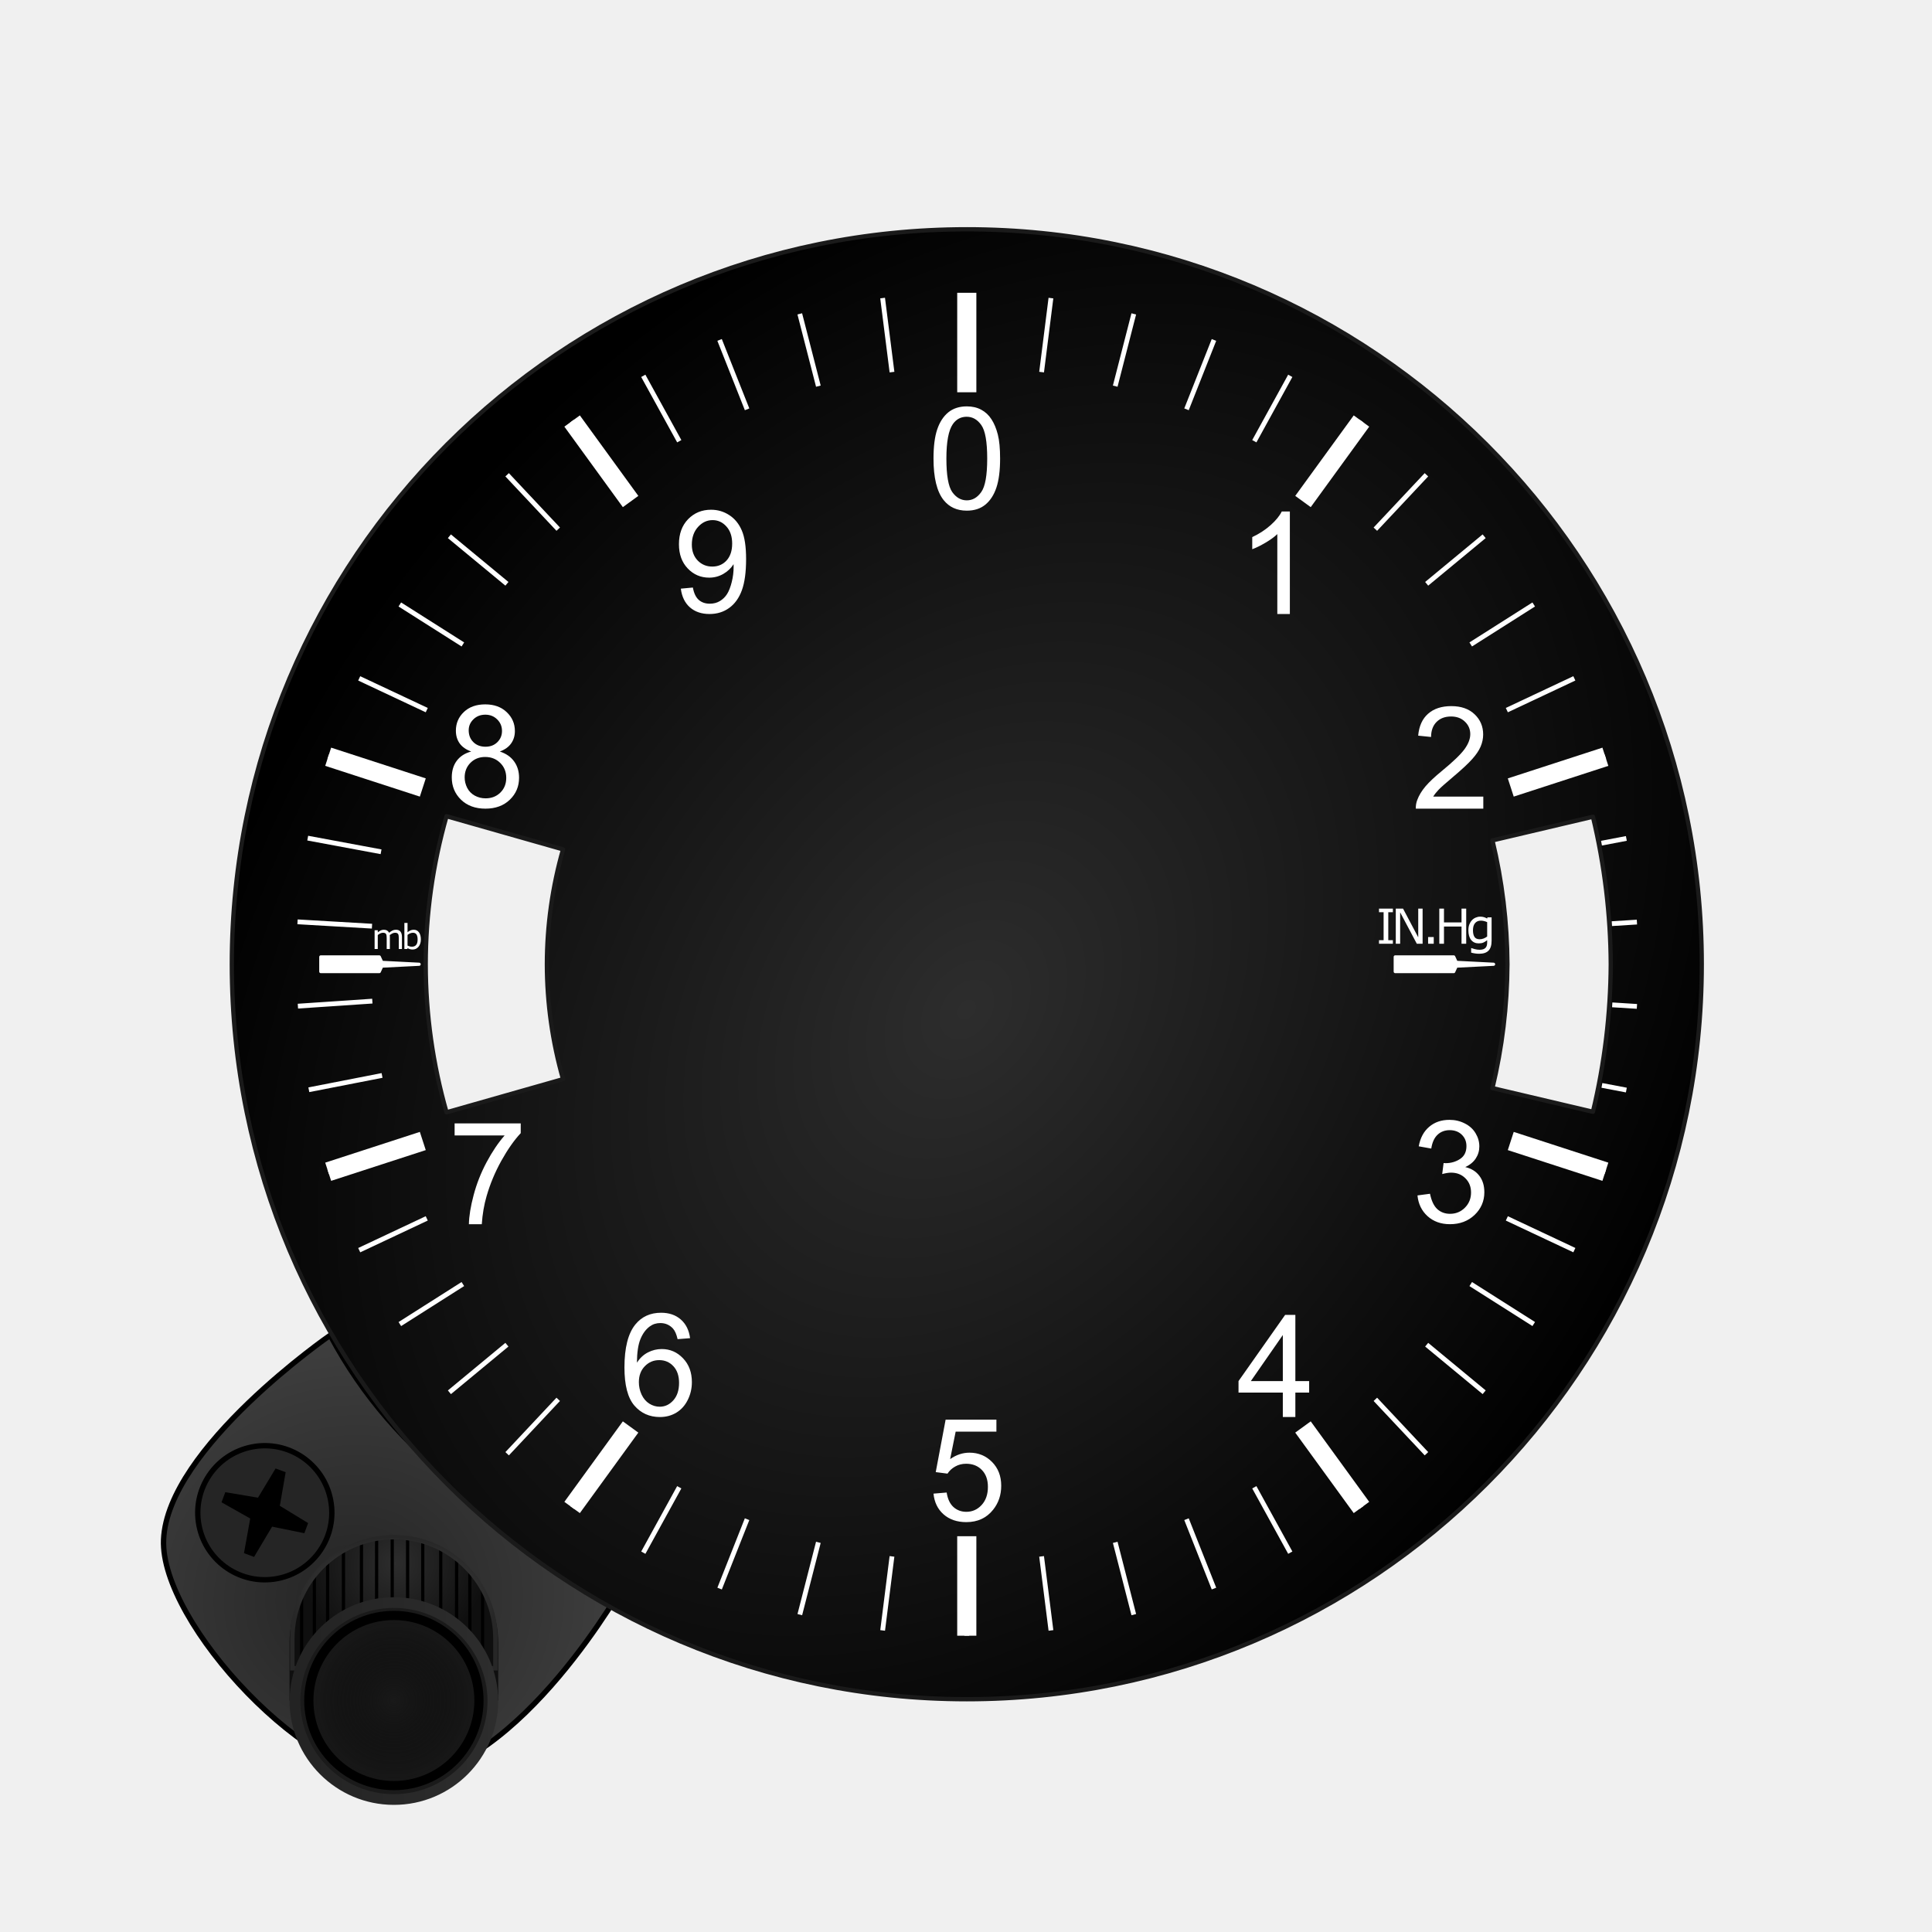
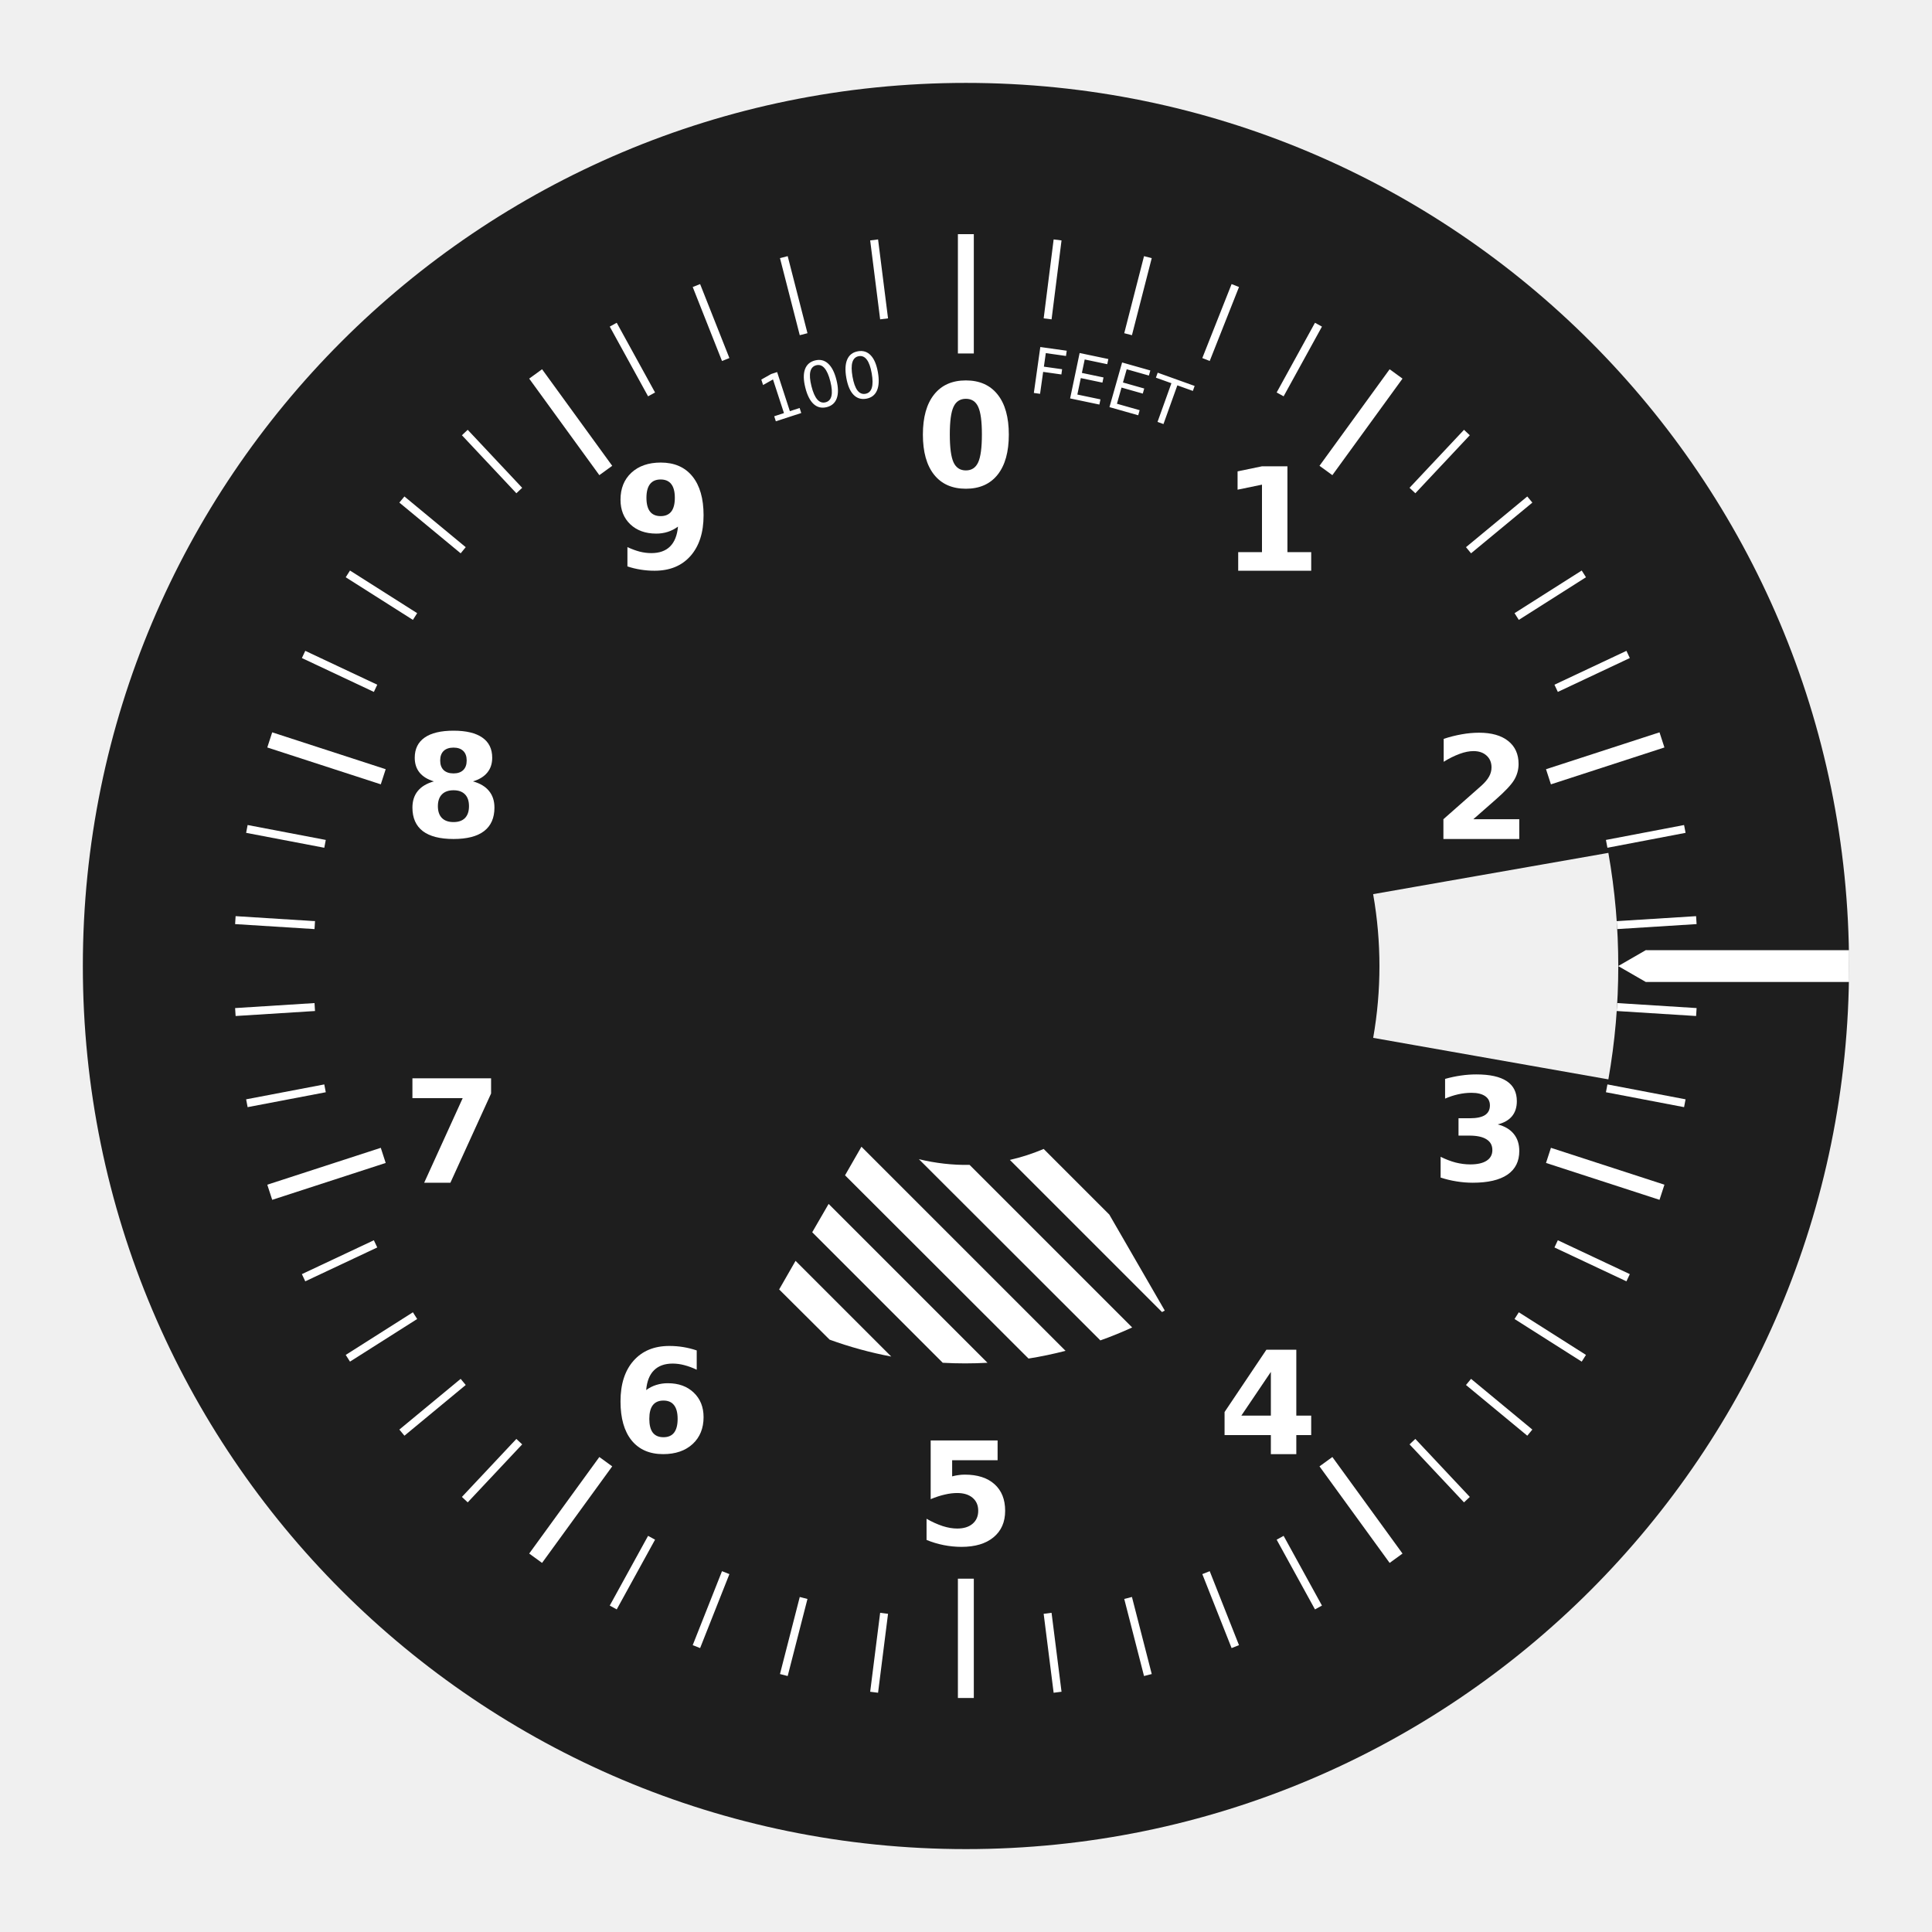
- <svg xmlns="http://www.w3.org/2000/svg" xmlns:xlink="http://www.w3.org/1999/xlink" width="400.667" height="400.666">
-   <defs>
-     <radialGradient gradientTransform="matrix(1.97203 0 0 1.97203 -361.573 26.139)" gradientUnits="userSpaceOnUse" r="2.166" fy="124.899" fx="276.832" cy="124.899" cx="276.832" id="m" xlink:href="#a" />
-     <radialGradient gradientTransform="matrix(1.97203 0 0 1.97203 -329.263 26.14)" gradientUnits="userSpaceOnUse" r="2.166" fy="124.899" fx="276.832" cy="124.899" cx="276.832" id="n" xlink:href="#a" />
-     <radialGradient gradientTransform="matrix(1.97203 0 0 1.97203 -361.573 26.14)" gradientUnits="userSpaceOnUse" r="2.166" fy="124.899" fx="276.832" cy="124.899" cx="276.832" id="o" xlink:href="#a" />
-     <radialGradient gradientTransform="matrix(1.97203 0 0 1.97203 -329.263 26.14)" gradientUnits="userSpaceOnUse" r="2.166" fy="124.899" fx="276.832" cy="124.899" cx="276.832" id="p" xlink:href="#a" />
-     <radialGradient gradientUnits="userSpaceOnUse" gradientTransform="matrix(3.41487 -1.05672 1.0097 3.26295 -781.994 -113.28)" r="22.171" fy="151.697" fx="381.714" cy="151.697" cx="381.714" id="h" xlink:href="#b" />
-     <radialGradient gradientUnits="userSpaceOnUse" gradientTransform="matrix(1.42823 -1.08579 1.04174 1.37029 89.814 73.551)" r="9.743" fy="156.935" fx="334.201" cy="156.935" cx="334.201" id="i" xlink:href="#c" />
-     <radialGradient gradientUnits="userSpaceOnUse" gradientTransform="matrix(1.94643 0 0 1.25637 65.489 -253.334)" r="9.743" fy="148.36" fx="341.579" cy="148.36" cx="341.579" id="j" xlink:href="#d" />
-     <radialGradient gradientTransform="translate(55.5 5.5)" gradientUnits="userSpaceOnUse" r="8.372" fy="145.743" fx="284.118" cy="145.743" cx="284.118" id="l" xlink:href="#f" />
-     <radialGradient gradientTransform="matrix(.80183 -1.06744 .78066 .58641 41.604 606.59)" gradientUnits="userSpaceOnUse" r="137.235" fy="169.186" fx="827.656" cy="169.186" cx="827.656" id="q" xlink:href="#g" />
-     <linearGradient id="g" gradientUnits="userSpaceOnUse" x1="148.108" y1="142.399" x2="163.702" y2="169.408">
-       <stop offset="0" stop-color="#2d2d2d" />
-       <stop offset="1" />
-     </linearGradient>
-     <linearGradient id="a">
-       <stop offset="0" stop-color="#7d7d7d" />
-       <stop offset="1" stop-opacity=".984" />
-     </linearGradient>
-     <linearGradient id="d">
-       <stop offset="0" stop-color="#5e5e5e" />
-       <stop offset="1" stop-color="#272727" />
-     </linearGradient>
-     <linearGradient id="f">
-       <stop offset="0" stop-color="#191919" />
-       <stop offset="1" stop-opacity="0" />
-     </linearGradient>
-     <linearGradient id="b">
-       <stop offset="0" stop-color="#242424" />
-       <stop offset="1" stop-color="#4d4d4d" />
-     </linearGradient>
-     <linearGradient id="c">
-       <stop offset="0" stop-color="#2d2d2d" />
-       <stop offset="1" stop-color="#0f0f0f" />
-     </linearGradient>
-     <linearGradient gradientUnits="userSpaceOnUse" y2="151.244" x2="349.359" y1="151.244" x1="329.876" id="k" xlink:href="#e" />
-     <linearGradient id="e">
-       <stop offset="0" stop-color="#232323" />
-       <stop offset="1" stop-color="#2d2d2d" />
-     </linearGradient>
-   </defs>
-   <path transform="matrix(1.11067 0 0 1.11067 -676.185 355.635)" d="M670.464-70.883s-30.405 21.037-31.113 38.184c-.638 15.483 27.532 45.917 44.725 44.674 22.014-1.591 41.542-36.896 41.542-36.896-22.588-9.97-42.862-22.886-55.154-45.962z" fill="url(#h)" fill-rule="evenodd" stroke="#000" />
-   <g transform="matrix(2.06046 .83 -.83 2.06046 -595.556 -291.97)">
-     <circle r="6.258" cy="-323.215" cx="-235.853" transform="rotate(147.136)" fill="#252525" stroke="#000" stroke-width=".5" />
-     <path d="M374.111 147.705l.503-3.25 3.024-.559-.026-1.006-3.052-.509-.668-3.113-1.004.026-.503 3.144-3.024.665.026 1.007 3.051.401.668 3.22z" />
-   </g>
-   <path d="M749.834-59.412v10.735h-38.97v-10.735c0-10.762 8.723-19.486 19.485-19.486 10.762 0 19.485 8.724 19.485 19.486z" fill="url(#i)" transform="matrix(1.11067 0 0 1.11067 -729.494 406.726)" />
-   <g fill="none" stroke="#000">
-     <path d="M81.341 319.09v14.677" stroke-width=".666" />
-     <g stroke-width=".3">
-       <path d="M84.532 318.992v14.235M87.673 319.68v13.35M91.404 321.2v13.057M94.692 323.14v15.903M97.441 325.594v15.118M100.082 329.659v12.909" stroke-width=".666" />
+ <svg xmlns="http://www.w3.org/2000/svg" width="700" height="700" viewBox="0 0 185.208 185.208">
+   <path d="M92.599 7.948c-46.755 0-84.657 37.902-84.657 84.656 0 46.755 37.902 84.657 84.657 84.657 46.754 0 84.656-37.902 84.656-84.657 0-46.754-37.902-84.656-84.656-84.656zm61.585 73.812a62.497 62.497 0 010 21.712l-22.546-3.98c.802-4.548.8-9.203 0-13.752-.002-.008.001-.016 0-.024l22.546-3.956z" fill="#1e1e1e" />
+   <g fill="#fff">
+     <path d="M91.828 22.446h1.525v11.44h-1.525zM50.73 36.295l1.235-.897 6.724 9.256-1.234.896zM25.623 71.655l.471-1.451 10.88 3.535-.47 1.45zM26.094 115.02l-.471-1.451 10.88-3.535.471 1.45zM51.964 149.825l-1.234-.896 6.725-9.255 1.234.896zM93.353 162.778h-1.525v-11.44h1.525zM134.45 148.93l-1.235.896-6.724-9.255 1.234-.897zM159.558 113.569l-.472 1.45-10.88-3.535.472-1.45zM159.086 70.204l.471 1.45-10.88 3.536-.471-1.45zM133.215 35.398l1.234.897-6.724 9.255-1.234-.897z" />
+     <g>
+       <path d="M83.418 23.048l.757-.096.955 7.567-.756.095zM74.771 24.745l.74-.19 1.896 7.388-.739.19zM66.406 27.514l.709-.281 2.807 7.09-.709.282zM58.453 31.309l.668-.367 3.675 6.683-.669.367zM44.28 41.725l.556-.522 5.221 5.56-.556.521zM38.283 48.18l.486-.587 5.877 4.862-.486.587zM33.143 55.338l.408-.644 6.44 4.086-.409.644zM28.94 63.082l.325-.69 6.9 3.247-.324.69zM23.595 79.839l.143-.75 7.492 1.43-.143.75zM22.539 88.587l.048-.762 7.611.48-.047.76zM22.587 97.398l-.048-.76 7.611-.48.048.761zM23.738 106.135l-.143-.75 7.492-1.429.143.75z" />
+       <g>
+         <path d="M29.264 122.832l-.324-.69 6.9-3.247.325.69zM33.551 130.53l-.408-.643 6.44-4.087.408.644zM38.77 137.631l-.487-.587 5.877-4.862.486.588zM44.836 144.022l-.556-.522 5.22-5.56.557.522z" />
+       </g>
+       <g>
+         <path d="M59.121 154.283l-.668-.368 3.674-6.683.668.367zM67.115 157.99l-.71-.28 2.808-7.091.71.28zM75.51 160.669l-.74-.19 1.898-7.387.738.19zM84.174 162.272l-.756-.095.956-7.567.756.096z" />
+       </g>
+       <g>
+         <path d="M101.762 162.176l-.757.096-.956-7.567.757-.095zM110.41 160.479l-.74.19-1.896-7.388.738-.19zM118.774 157.71l-.709.28-2.807-7.09.709-.281zM126.727 153.915l-.669.368-3.674-6.684.668-.367z" />
+       </g>
+       <g>
+         <path d="M140.9 143.5l-.556.522-5.221-5.56.556-.522zM146.896 137.044l-.486.587-5.876-4.861.486-.588zM152.037 129.887l-.409.644-6.44-4.087.41-.644zM156.24 122.142l-.325.69-6.9-3.247.324-.69z" />
+       </g>
+       <g>
+         <path d="M161.584 105.385l-.143.75-7.491-1.43.143-.749zM162.642 96.637l-.048.761-7.612-.479.048-.761zM162.593 87.826l.048.76-7.611.48-.048-.762zM161.441 79.09l.143.749-7.491 1.43-.143-.75z" />
+       </g>
+       <g>
+         <path d="M155.916 62.392l.324.69-6.9 3.247-.325-.69zM151.629 54.693l.408.644-6.439 4.087-.409-.644zM146.41 47.593l.487.588-5.877 4.861-.486-.588zM140.344 41.203l.556.522-5.221 5.56-.556-.523z" />
+       </g>
+       <g>
+         <path d="M126.058 30.942l.669.367-3.675 6.683-.668-.367zM118.065 27.233l.71.28-2.808 7.092-.71-.28zM109.67 24.556l.739.19-1.897 7.387-.739-.19zM101.006 22.952l.756.096-.955 7.566-.757-.095z" />
+       </g>
    </g>
-     <g stroke-width=".3">
-       <path d="M78.103 319.062v13.434M74.961 319.992V335M71.23 321.618v15.688M67.942 324.077v14.579M65.193 326.532v12.762M62.552 330.596v13.99" stroke-width=".666" />
+     <g font-weight="400" font-size="12" font-family="Sans">
+       <g style="-inkscape-font-specification:Sans">
+         <path style="-inkscape-font-specification:'Andale Mono Bold';text-align:center" d="M94.128 41.643c0-1.251-.118-2.131-.355-2.64-.232-.515-.626-.772-1.18-.772-.554 0-.95.257-1.186.771-.237.51-.355 1.39-.355 2.641 0 1.265.118 2.156.355 2.675.237.518.632.777 1.186.777.55 0 .943-.259 1.18-.777.237-.519.355-1.41.355-2.675m2.581.02c0 1.658-.357 2.939-1.072 3.841-.715.899-1.73 1.348-3.044 1.348-1.318 0-2.335-.45-3.05-1.348-.715-.902-1.072-2.183-1.072-3.84 0-1.663.357-2.943 1.072-3.841.715-.903 1.732-1.355 3.05-1.355 1.314 0 2.329.452 3.044 1.355.715.898 1.072 2.178 1.072 3.84" font-weight="700" font-size="18" text-anchor="middle" />
+       </g>
+       <g style="-inkscape-font-specification:Sans">
+         <path style="-inkscape-font-specification:'Andale Mono Bold';text-align:center" d="M89.218 138.085h6.415v1.897h-4.357v1.548c.197-.053.393-.094.59-.12.201-.032.409-.047.623-.047 1.22 0 2.17.306 2.85.918.679.608 1.018 1.457 1.018 2.547 0 1.082-.37 1.928-1.113 2.54-.737.613-1.763.92-3.076.92a8.873 8.873 0 01-3.345-.664v-2.032a8.147 8.147 0 001.548.704c.492.157.954.235 1.388.235.625 0 1.117-.152 1.474-.456.362-.308.543-.724.543-1.247 0-.527-.18-.943-.543-1.247-.357-.303-.849-.455-1.474-.455-.371 0-.767.049-1.187.147-.42.094-.871.241-1.354.442v-5.63" font-weight="700" font-size="18" text-anchor="middle" />
+       </g>
+       <g style="-inkscape-font-specification:Sans">
+         <path d="M121.829 131.515l-2.829 4.19h2.829v-4.19m-.43-2.125h2.87v6.314h1.427v1.87h-1.427v1.824h-2.44v-1.824h-4.438v-2.212l4.009-5.972" style="-inkscape-font-specification:'Andale Mono Bold';text-align:center" font-weight="700" font-size="18" text-anchor="middle" />
+       </g>
+       <g style="-inkscape-font-specification:Sans">
+         <path d="M63.6 134.263c-.452 0-.792.148-1.02.443-.223.29-.335.728-.335 1.313 0 .586.112 1.026.335 1.32.228.291.568.437 1.02.437.455 0 .795-.146 1.018-.436.228-.295.342-.735.342-1.32 0-.586-.114-1.024-.342-1.314-.223-.295-.563-.443-1.019-.443m3.191-4.806v1.85a6.52 6.52 0 00-1.2-.442 4.33 4.33 0 00-1.1-.148c-.768 0-1.367.215-1.796.644-.429.424-.679 1.057-.75 1.897.295-.22.614-.382.958-.49a3.63 3.63 0 011.126-.167c1.024 0 1.848.3 2.474.898.63.599.945 1.383.945 2.353 0 1.072-.35 1.933-1.052 2.58-.702.644-1.643.966-2.823.966-1.3 0-2.308-.438-3.023-1.314-.71-.88-1.065-2.127-1.065-3.74 0-1.654.415-2.952 1.246-3.895.836-.947 1.98-1.421 3.432-1.421.46 0 .908.036 1.341.107a8.22 8.22 0 011.287.322" style="-inkscape-font-specification:'Andale Mono Bold';text-align:center" font-weight="700" font-size="18" text-anchor="middle" />
+       </g>
+       <g style="-inkscape-font-specification:Sans">
+         <path d="M143.579 107.79c.675.174 1.186.478 1.535.912.353.429.53.976.53 1.642 0 .992-.38 1.747-1.14 2.266-.76.514-1.868.77-3.325.77-.514 0-1.03-.042-1.548-.127a9.75 9.75 0 01-1.529-.368v-1.991c.483.241.961.424 1.435.55.478.12.947.18 1.407.18.684 0 1.207-.118 1.569-.355.366-.237.55-.576.55-1.019 0-.456-.188-.8-.563-1.032-.371-.237-.921-.355-1.65-.355h-1.032V107.2h1.086c.648 0 1.13-.1 1.448-.301.317-.206.476-.517.476-.932 0-.384-.154-.682-.462-.892-.309-.21-.745-.315-1.308-.315-.415 0-.835.047-1.26.141a6.882 6.882 0 00-1.267.416v-1.89c.51-.144 1.015-.25 1.515-.322.5-.072.992-.108 1.475-.108 1.3 0 2.272.215 2.916.644.648.424.972 1.066.972 1.924 0 .585-.154 1.065-.463 1.44-.308.372-.764.633-1.367.785" style="-inkscape-font-specification:'Andale Mono Bold';text-align:center" font-weight="700" font-size="18" text-anchor="middle" />
+       </g>
+       <g style="-inkscape-font-specification:Sans">
+         <path d="M39.537 103.373h7.54v1.454l-3.9 8.554h-2.514l3.693-8.111h-4.82v-1.897" style="-inkscape-font-specification:'Andale Mono Bold';text-align:center" font-weight="700" font-size="18" text-anchor="middle" />
+       </g>
+       <g>
+         <g style="-inkscape-font-specification:Sans">
+           <path d="M141.24 78.532h4.403v1.897h-7.273v-1.897l3.654-3.224c.326-.295.567-.583.724-.865.156-.281.234-.574.234-.878 0-.47-.158-.847-.476-1.133-.313-.286-.73-.429-1.253-.429-.402 0-.843.087-1.32.262a8.02 8.02 0 00-1.536.764V70.83c.581-.192 1.155-.337 1.723-.436a9.357 9.357 0 011.669-.154c1.198 0 2.127.264 2.789.791.665.528.998 1.263.998 2.206a2.94 2.94 0 01-.422 1.528c-.282.47-.874 1.1-1.776 1.89l-2.139 1.877" style="-inkscape-font-specification:'Andale Mono Bold';text-align:center" font-weight="700" font-size="18" text-anchor="middle" />
+         </g>
+         <g style="-inkscape-font-specification:Sans">
+           <path d="M43.478 75.757c-.483 0-.853.132-1.113.395-.259.264-.388.642-.388 1.133 0 .492.13.87.388 1.133.26.26.63.389 1.113.389.478 0 .845-.13 1.1-.389.254-.264.381-.641.381-1.133 0-.496-.127-.873-.382-1.133-.254-.263-.62-.395-1.099-.395m-1.884-.851c-.607-.184-1.065-.465-1.374-.845-.308-.38-.462-.853-.462-1.421 0-.845.315-1.488.945-1.93.63-.443 1.555-.664 2.775-.664 1.211 0 2.132.221 2.762.663.63.438.945 1.082.945 1.931 0 .568-.156 1.041-.47 1.421-.308.38-.766.661-1.373.845.679.187 1.19.493 1.535.918.348.42.522.952.522 1.595 0 .992-.33 1.743-.992 2.253-.657.505-1.633.757-2.929.757-1.3 0-2.283-.252-2.95-.757-.66-.51-.991-1.26-.991-2.253 0-.643.172-1.175.516-1.595.348-.425.862-.73 1.541-.918m.604-2.005c0 .398.11.704.328.919.224.214.541.322.952.322.402 0 .713-.108.932-.322.219-.215.328-.52.328-.919 0-.397-.11-.701-.328-.911-.22-.215-.53-.322-.932-.322-.411 0-.728.107-.952.322-.219.214-.328.518-.328.911" style="-inkscape-font-specification:'Andale Mono Bold';text-align:center" font-weight="700" font-size="18" text-anchor="middle" />
+         </g>
+       </g>
+       <g>
+         <g style="-inkscape-font-specification:Sans">
+           <path d="M118.698 52.93h2.28v-6.47l-2.34.483v-1.756l2.326-.483h2.453v8.225h2.28v1.783h-6.999V52.93" style="-inkscape-font-specification:'Andale Mono Bold';text-align:center" font-weight="700" font-size="18" text-anchor="middle" />
+         </g>
+         <g style="-inkscape-font-specification:Sans">
+           <path d="M60.147 54.297v-1.85c.411.192.805.337 1.18.435.375.094.746.141 1.113.141.768 0 1.367-.212 1.796-.637.43-.429.682-1.063.758-1.903a3.413 3.413 0 01-.972.502 3.606 3.606 0 01-1.12.168c-1.023 0-1.85-.297-2.48-.892-.626-.598-.938-1.385-.938-2.36 0-1.076.348-1.939 1.045-2.587.702-.648 1.64-.972 2.816-.972 1.304 0 2.314.44 3.03 1.321.714.88 1.072 2.125 1.072 3.734 0 1.653-.418 2.953-1.254 3.9-.835.944-1.981 1.415-3.438 1.415a8.19 8.19 0 01-1.348-.107 7.627 7.627 0 01-1.26-.308m3.184-4.82c.452 0 .791-.145 1.019-.436.228-.295.342-.735.342-1.32 0-.581-.114-1.02-.342-1.314-.228-.295-.567-.442-1.019-.442-.451 0-.79.147-1.019.442-.228.295-.342.733-.342 1.314 0 .585.114 1.025.342 1.32.228.29.568.436 1.02.436" style="-inkscape-font-specification:'Andale Mono Bold';text-align:center" font-weight="700" font-size="18" text-anchor="middle" />
+         </g>
+       </g>
+     </g>
+     <path d="M157.77 91.085l-2.645 1.525 2.646 1.526H177.266v-3.05H158.01z" />
+     <g style="-inkscape-font-specification:Sans" font-weight="400" font-size="8" font-family="Sans">
+       <path d="M74.218 39.905l.935-.305-1.052-3.226-.95.535-.17-.521.945-.533.572-.187 1.221 3.748.935-.305.157.482-2.436.793-.157-.481M78.248 35.015c-.3.075-.49.28-.568.615-.076.333-.04.796.108 1.389.148.592.335 1.017.56 1.276.225.257.488.347.789.272.302-.076.492-.28.568-.612.078-.335.043-.798-.105-1.39-.148-.593-.336-1.018-.562-1.275-.224-.259-.488-.35-.79-.275m-.116-.462c.484-.121.9-.022 1.25.298.353.317.62.84.802 1.568.182.727.193 1.314.032 1.761-.158.445-.48.728-.963.85-.484.12-.902.022-1.253-.295-.35-.32-.617-.843-.798-1.57-.183-.727-.195-1.314-.036-1.76.16-.447.483-.731.966-.852M82.325 34.145c-.305.054-.508.245-.61.574-.1.326-.096.79.01 1.393.107.6.263 1.038.468 1.312.208.272.464.38.77.327.306-.055.51-.245.61-.571.1-.329.098-.793-.008-1.393-.107-.603-.263-1.04-.47-1.312-.207-.274-.463-.384-.77-.33m-.083-.47c.49-.086.9.043 1.227.386.328.341.558.881.689 1.62.13.738.1 1.324-.092 1.76-.19.432-.53.692-1.02.78-.492.086-.901-.041-1.23-.383-.327-.343-.556-.884-.686-1.62-.13-.74-.101-1.326.089-1.76.19-.434.532-.695 1.023-.782M99.728 33.266l2.532.356-.071.502-1.935-.273-.183 1.298 1.747.246-.07.502L100 35.65l-.296 2.103-.596-.083.62-4.405M103.497 33.841l2.753.577-.104.495-2.163-.453-.27 1.289 2.073.434-.104.496-2.073-.434-.33 1.577 2.215.464-.104.496-2.805-.588.912-4.353M107.569 34.748l2.706.767-.138.487-2.127-.603-.36 1.267 2.039.578-.139.487-2.037-.578-.44 1.551 2.178.618-.138.487-2.757-.782 1.213-4.28M110.98 35.727l3.542 1.271-.17.477-1.487-.534-1.331 3.71-.57-.204 1.332-3.71-1.486-.533.17-.477" />
    </g>
  </g>
-   <path d="M749.312-60.215v5.517h-37.927v-5.517c0-10.474 8.49-18.964 18.964-18.964 10.474 0 18.963 8.49 18.963 18.964z" fill="none" stroke="url(#j)" stroke-width=".834" transform="matrix(1.11067 0 0 1.11067 -729.494 406.726)" />
-   <g transform="matrix(2.22135 0 0 2.22135 -672.723 16.697)">
-     <path d="M348.86 151.244a9.242 9.242 0 11-18.484 0 9.242 9.242 0 0118.483 0z" fill="#1a1a1a" stroke="url(#k)" />
-     <circle cx="339.618" cy="151.243" r="7.942" fill="url(#l)" stroke="#000" stroke-width=".859" />
-   </g>
-   <g>
-     <path d="M837.323-323.389A137.236 137.236 0 00700.09-186.152 137.236 137.236 0 00837.323-48.918 137.236 137.236 0 00974.56-186.152 137.236 137.236 0 00837.323-323.39zm-97.14 109.596l21.754 6.19a78.403 78.403 0 00-3.016 21.45 78.41 78.41 0 003.016 21.452l-21.754 6.19a101.028 101.028 0 01-3.887-27.641 101.028 101.028 0 013.887-27.641zm214.052.096a120.24 120.24 0 013.33 27.545 120.239 120.239 0 01-3.33 27.545l-18.757-4.42a100.948 100.948 0 002.795-23.125 100.948 100.948 0 00-2.795-23.125l18.757-4.42z" fill="url(#q)" stroke="#1a1a1a" stroke-width=".8" stroke-linejoin="round" transform="matrix(1.11067 0 0 1.11067 -729.494 406.726)" />
-     <g fill="none" stroke="#fff">
-       <path d="M200.497 60.722V81.35M282.346 87.315l-12.127 16.691M332.93 156.94l-19.621 6.376M332.93 243.002l-19.621-6.375M282.346 312.627l-12.128-16.692M200.496 339.222V318.59M118.647 312.627l12.126-16.692M68.06 243.002l19.623-6.377M68.06 156.939l19.624 6.375M118.647 87.313l12.128 16.693" stroke-width="3.97" />
-       <path d="M217.948 61.82l-1.938 15.35M235.127 65.096l-3.848 14.986M251.758 70.5l-5.696 14.386M267.581 77.945l-7.454 13.56M282.346 87.315l-9.093 12.518M295.82 98.462l-10.591 11.28M307.79 111.21l-11.92 9.863M318.07 125.357l-13.064 8.29M326.494 140.68l-14 6.589M332.931 156.939l-14.715 4.782M332.932 243l-14.715-4.779M326.496 259.26l-14.001-6.585M318.072 274.585l-13.065-8.29M307.793 288.732l-11.923-9.862M295.824 301.48L285.229 290.2M282.35 312.628l-9.097-12.518M267.584 321.999l-7.457-13.56M251.76 329.445l-5.698-14.388M235.13 334.848l-3.85-14.989M217.951 338.126l-1.941-15.354M200.498 339.225l-.001-15.476M183.046 338.126l1.937-15.354M165.868 334.85l3.847-14.99M149.236 329.447l5.695-14.391M133.413 322.002l7.454-13.566M118.648 312.631l9.094-12.524M105.173 301.485l10.592-11.286M93.202 288.738l11.923-9.87M82.922 274.59l13.067-8.298M74.497 259.266l14.004-6.594M68.06 243.008l14.718-4.79M68.056 156.944l14.724 4.777M74.494 140.683l14.008 6.586M82.918 125.358l13.073 8.29M93.197 111.21l11.93 9.863M105.168 98.46l10.6 11.281M118.642 87.313l9.104 12.52M133.407 77.943l7.462 13.562M149.23 70.496l5.705 14.39M165.862 65.091l3.855 14.991M183.04 61.814l1.947 15.357M337.28 173.877l-5.157.985M339.473 191.226l-5.197.328M339.473 208.713l-5.125-.322M337.281 226.062l-5.072-.967M64.048 225.999l15.185-2.968M61.78 208.66l15.436-1.042M61.702 191.172l15.445.903M63.816 173.814l15.212 2.831" stroke-width=".993" />
-     </g>
-     <g fill="#fff">
-       <path d="M66.53 198.447V201.494h12.13l.52-1.132 7.744-.391-7.744-.393-.52-1.131H67.077z" stroke="#fff" stroke-width=".655" stroke-linejoin="round" />
-       <g style="line-height:125%" font-weight="400" font-size="10.866" font-family="sans-serif" letter-spacing="-1.149" word-spacing="0">
-         <path d="M83.357 196.807h-.654v-2.211q0-.25-.024-.483-.02-.233-.094-.372-.08-.15-.23-.226-.149-.077-.43-.077-.275 0-.55.14-.275.135-.55.347.011.08.018.188.007.104.007.208v2.486h-.654v-2.211q0-.257-.024-.487-.02-.233-.094-.372-.08-.15-.23-.222-.149-.077-.43-.077-.268 0-.54.132-.267.132-.535.337v2.9h-.654v-3.884h.654v.432q.306-.254.609-.397.306-.142.65-.142.396 0 .67.166.28.167.415.463.396-.334.723-.48.327-.15.699-.15.64 0 .942.39.306.386.306 1.081v2.521zM87.281 194.836q0 .487-.139.876-.136.39-.369.654-.246.274-.542.414-.296.135-.65.135-.33 0-.577-.08-.247-.076-.487-.208l-.042.18h-.612v-5.41h.654v1.933q.274-.226.584-.368.31-.146.695-.146.689 0 1.085.528.4.529.4 1.492zm-.674.017q0-.695-.23-1.053-.23-.362-.74-.362-.286 0-.578.125-.292.122-.542.317v2.225q.278.125.476.174.202.049.456.049.542 0 .848-.355.31-.358.31-1.12z" />
-       </g>
-       <g style="line-height:125%" font-weight="400" font-size="10.398" font-family="sans-serif" letter-spacing="-1.099" word-spacing="0">
-         <path d="M288.863 195.723h-2.88v-.744h.955v-5.804h-.955v-.745h2.88v.745h-.955v5.804h.955v.744zM295.027 195.723h-1.2l-3.458-6.524v6.524h-.906v-7.293h1.503l3.154 5.956v-5.956h.907v7.293zM297.336 195.723h-1.17v-1.396h1.17v1.396zM304.068 195.723h-.97v-3.57h-3.64v3.57h-.969v-7.293h.97v2.86h3.639v-2.86h.97v7.293zM309.335 195.101q0 1.39-.632 2.042-.632.652-1.944.652-.436 0-.852-.064-.412-.059-.813-.171v-.94h.049q.225.087.715.215.49.132.98.132.47 0 .778-.113.308-.112.48-.313.171-.191.245-.46.073-.27.073-.603v-.5q-.416.334-.798.5-.377.162-.965.162-.98 0-1.557-.706-.573-.71-.573-1.998 0-.705.195-1.214.201-.515.544-.887.318-.348.774-.539.455-.195.906-.195.475 0 .793.097.324.094.681.29l.059-.236h.862v4.849zm-.92-.882v-2.982q-.368-.167-.686-.235-.314-.074-.627-.074-.76 0-1.195.51-.436.509-.436 1.479 0 .92.323 1.395.323.476 1.073.476.401 0 .803-.152.406-.157.744-.417z" />
-       </g>
-       <path d="M289.35 198.447V201.494h12.13l.52-1.132 7.745-.391-7.745-.393-.52-1.131h-11.582z" stroke="#fff" stroke-width=".655" stroke-linejoin="round" />
-     </g>
-     <g font-weight="400" font-family="arial" letter-spacing="0" word-spacing="0" fill="#fff">
-       <path d="M193.594 95.096q0-3.756.766-6.038.78-2.297 2.297-3.54 1.531-1.242 3.843-1.242 1.704 0 2.99.693 1.286.68 2.124 1.98.838 1.285 1.314 3.149.477 1.849.477 4.998 0 3.727-.766 6.024-.765 2.283-2.297 3.54-1.516 1.242-3.842 1.242-3.063 0-4.81-2.196-2.096-2.643-2.096-8.61zm2.673 0q0 5.215 1.213 6.949 1.228 1.719 3.02 1.719 1.791 0 3.004-1.734 1.228-1.733 1.228-6.934 0-5.23-1.228-6.948-1.213-1.72-3.033-1.72-1.792 0-2.86 1.517-1.344 1.936-1.344 7.151z" font-size="17.5" />
-       <path d="M267.496 127.336h-2.6v-16.57q-.939.896-2.47 1.791-1.517.896-2.73 1.344v-2.514q2.18-1.025 3.813-2.484 1.633-1.46 2.312-2.832h1.675v21.265zM307.614 165.203v2.5h-13.998q-.03-.94.303-1.806.534-1.43 1.705-2.817 1.184-1.387 3.409-3.207 3.452-2.832 4.666-4.479 1.213-1.661 1.213-3.135 0-1.545-1.112-2.6-1.098-1.069-2.875-1.069-1.878 0-3.005 1.127-1.126 1.127-1.14 3.12l-2.673-.274q.274-2.99 2.065-4.55 1.792-1.575 4.811-1.575 3.048 0 4.825 1.69 1.777 1.69 1.777 4.19 0 1.27-.52 2.498-.52 1.228-1.734 2.586-1.199 1.358-4.001 3.727-2.34 1.965-3.005 2.673-.665.693-1.098 1.401h10.387z" font-size="26.638" />
-       <path d="M193.594 309.756l2.73-.23q.304 1.993 1.402 3.004 1.112.997 2.673.997 1.878 0 3.178-1.416t1.3-3.756q0-2.225-1.257-3.51-1.242-1.286-3.265-1.286-1.257 0-2.268.578-1.011.563-1.589 1.473l-2.441-.317 2.051-10.878h10.531v2.484h-8.45l-1.142 5.692q1.907-1.329 4.002-1.329 2.773 0 4.68 1.921 1.907 1.922 1.907 4.94 0 2.876-1.676 4.97-2.037 2.572-5.561 2.572-2.89 0-4.724-1.618-1.82-1.618-2.08-4.29z" font-size="17.5" />
-       <path d="M266.037 293.87v-5.07h-9.187v-2.384l9.664-13.724h2.124v13.724h2.86v2.383h-2.86v5.071h-2.6zm0-7.454v-9.55l-6.63 9.55h6.63zM293.962 247.913l2.6-.347q.448 2.21 1.517 3.193 1.084.968 2.63.968 1.834 0 3.091-1.271 1.271-1.272 1.271-3.15 0-1.791-1.17-2.947-1.17-1.17-2.976-1.17-.736 0-1.834.29l.289-2.283q.26.028.418.028 1.662 0 2.99-.866 1.33-.867 1.33-2.673 0-1.43-.968-2.369-.968-.939-2.5-.939-1.516 0-2.527.953-1.012.954-1.3 2.86l-2.6-.461q.476-2.615 2.166-4.045 1.69-1.445 4.204-1.445 1.734 0 3.193.751 1.459.737 2.224 2.023.78 1.285.78 2.73 0 1.372-.736 2.5-.737 1.126-2.182 1.79 1.878.434 2.918 1.806 1.04 1.358 1.04 3.41 0 2.773-2.022 4.709-2.022 1.921-5.114 1.921-2.788 0-4.637-1.66-1.835-1.662-2.095-4.306zM141.194 122.078l2.499-.232q.318 1.763 1.213 2.557.896.795 2.297.795 1.199 0 2.095-.55.91-.548 1.488-1.458.577-.925.967-2.485.39-1.56.39-3.178 0-.173-.014-.52-.78 1.242-2.138 2.023-1.343.765-2.918.765-2.63 0-4.45-1.907-1.82-1.906-1.82-5.027 0-3.221 1.893-5.186 1.907-1.964 4.767-1.964 2.066 0 3.77 1.112 1.72 1.112 2.6 3.178.896 2.051.896 5.952 0 4.059-.881 6.471-.881 2.398-2.63 3.655-1.733 1.257-4.073 1.257-2.484 0-4.059-1.373-1.575-1.386-1.892-3.885zm10.646-9.347q0-2.239-1.199-3.553-1.184-1.315-2.86-1.315-1.734 0-3.02 1.416-1.285 1.415-1.285 3.669 0 2.022 1.213 3.294 1.228 1.256 3.02 1.256 1.805 0 2.961-1.256 1.17-1.272 1.17-3.51zM97.721 155.856q-1.618-.592-2.398-1.69-.78-1.098-.78-2.63 0-2.31 1.662-3.885 1.66-1.575 4.42-1.575 2.774 0 4.464 1.618 1.69 1.604 1.69 3.915 0 1.474-.78 2.571-.765 1.084-2.34 1.676 1.95.636 2.961 2.052 1.026 1.415 1.026 3.38 0 2.716-1.921 4.565-1.922 1.85-5.057 1.85-3.134 0-5.056-1.85-1.921-1.864-1.921-4.637 0-2.066 1.04-3.453 1.055-1.401 2.99-1.907zm-.52-4.406q0 1.502.968 2.456.968.953 2.514.953 1.502 0 2.456-.939.968-.953.968-2.325 0-1.43-.997-2.399-.982-.982-2.456-.982-1.488 0-2.47.954-.983.953-.983 2.282zm-.837 9.78q0 1.113.52 2.153.534 1.04 1.574 1.618 1.04.563 2.24.563 1.863 0 3.076-1.199 1.214-1.199 1.214-3.048 0-1.878-1.257-3.106-1.242-1.228-3.12-1.228-1.835 0-3.048 1.213-1.2 1.214-1.2 3.034zM143.11 277.516l-2.586.203q-.347-1.532-.982-2.225-1.055-1.113-2.6-1.113-1.243 0-2.182.694-1.228.896-1.936 2.615-.708 1.719-.737 4.897.94-1.43 2.297-2.124 1.358-.693 2.846-.693 2.6 0 4.42 1.921 1.836 1.907 1.836 4.941 0 1.994-.867 3.713-.853 1.705-2.355 2.615-1.503.91-3.41.91-3.25 0-5.302-2.384-2.051-2.398-2.051-7.888 0-6.14 2.268-8.928 1.98-2.427 5.331-2.427 2.5 0 4.088 1.402 1.604 1.4 1.922 3.871zm-10.618 9.13q0 1.344.563 2.572.578 1.228 1.604 1.878 1.025.636 2.152.636 1.647 0 2.832-1.33 1.184-1.328 1.184-3.61 0-2.197-1.17-3.454-1.17-1.27-2.947-1.27-1.763 0-2.99 1.27-1.228 1.257-1.228 3.309zM94.281 235.475v-2.5h13.71v2.023q-2.023 2.152-4.017 5.72-1.979 3.569-3.062 7.34-.78 2.657-.997 5.821h-2.673q.044-2.499.983-6.038.939-3.54 2.687-6.819 1.762-3.294 3.741-5.547H94.281z" font-size="26.638" />
-     </g>
+   <g color="#000">
+     <path style="marker:none" d="M83.057 109.119l-.476.81 19.567 19.567c-1.172.3-2.361.553-3.551.74l-17.59-17.566-1.572 2.74 15.23 15.23a38.687 38.687 0 01-4.29 0l-12.513-12.512-1.597 2.74 9.176 9.176a38.09 38.09 0 0020.044-1.549l-17.399-17.374a19.043 19.043 0 01-5.029-2.002zm2.384 20.925c-.477-.09-.958-.177-1.43-.286.473.11.953.195 1.43.286zm16.683-20.925c-.675.39-1.367.724-2.073 1.024l6.292 6.292zm-5.315 2.073a19.078 19.078 0 01-3.86.477l15.586 15.587a38.15 38.15 0 002.86-1.478zM74.692 123.61l-1.168 2.026a38.198 38.198 0 006.006 2.789zm4.838 4.815z" overflow="visible" fill="#1e1e1e" />
+     <path style="marker:none" d="M82.58 109.929l-1.572 2.74 17.589 17.566c1.19-.186 2.38-.44 3.551-.739zm17.47.214c-1.054.447-2.14.8-3.24 1.05l14.585 14.585c.087-.049.176-.093.263-.143l-5.315-9.2zm-11.964.978l17.399 17.374a37.15 37.15 0 003.05-1.24L92.948 111.67c-1.63.028-3.266-.16-4.862-.548zm-8.651 4.29l-1.573 2.717 12.512 12.512a38.74 38.74 0 004.29 0zm-3.17 5.458l-1.573 2.74 4.838 4.815a38.064 38.064 0 005.91 1.62z" overflow="visible" fill="#fff" />
  </g>
</svg>
